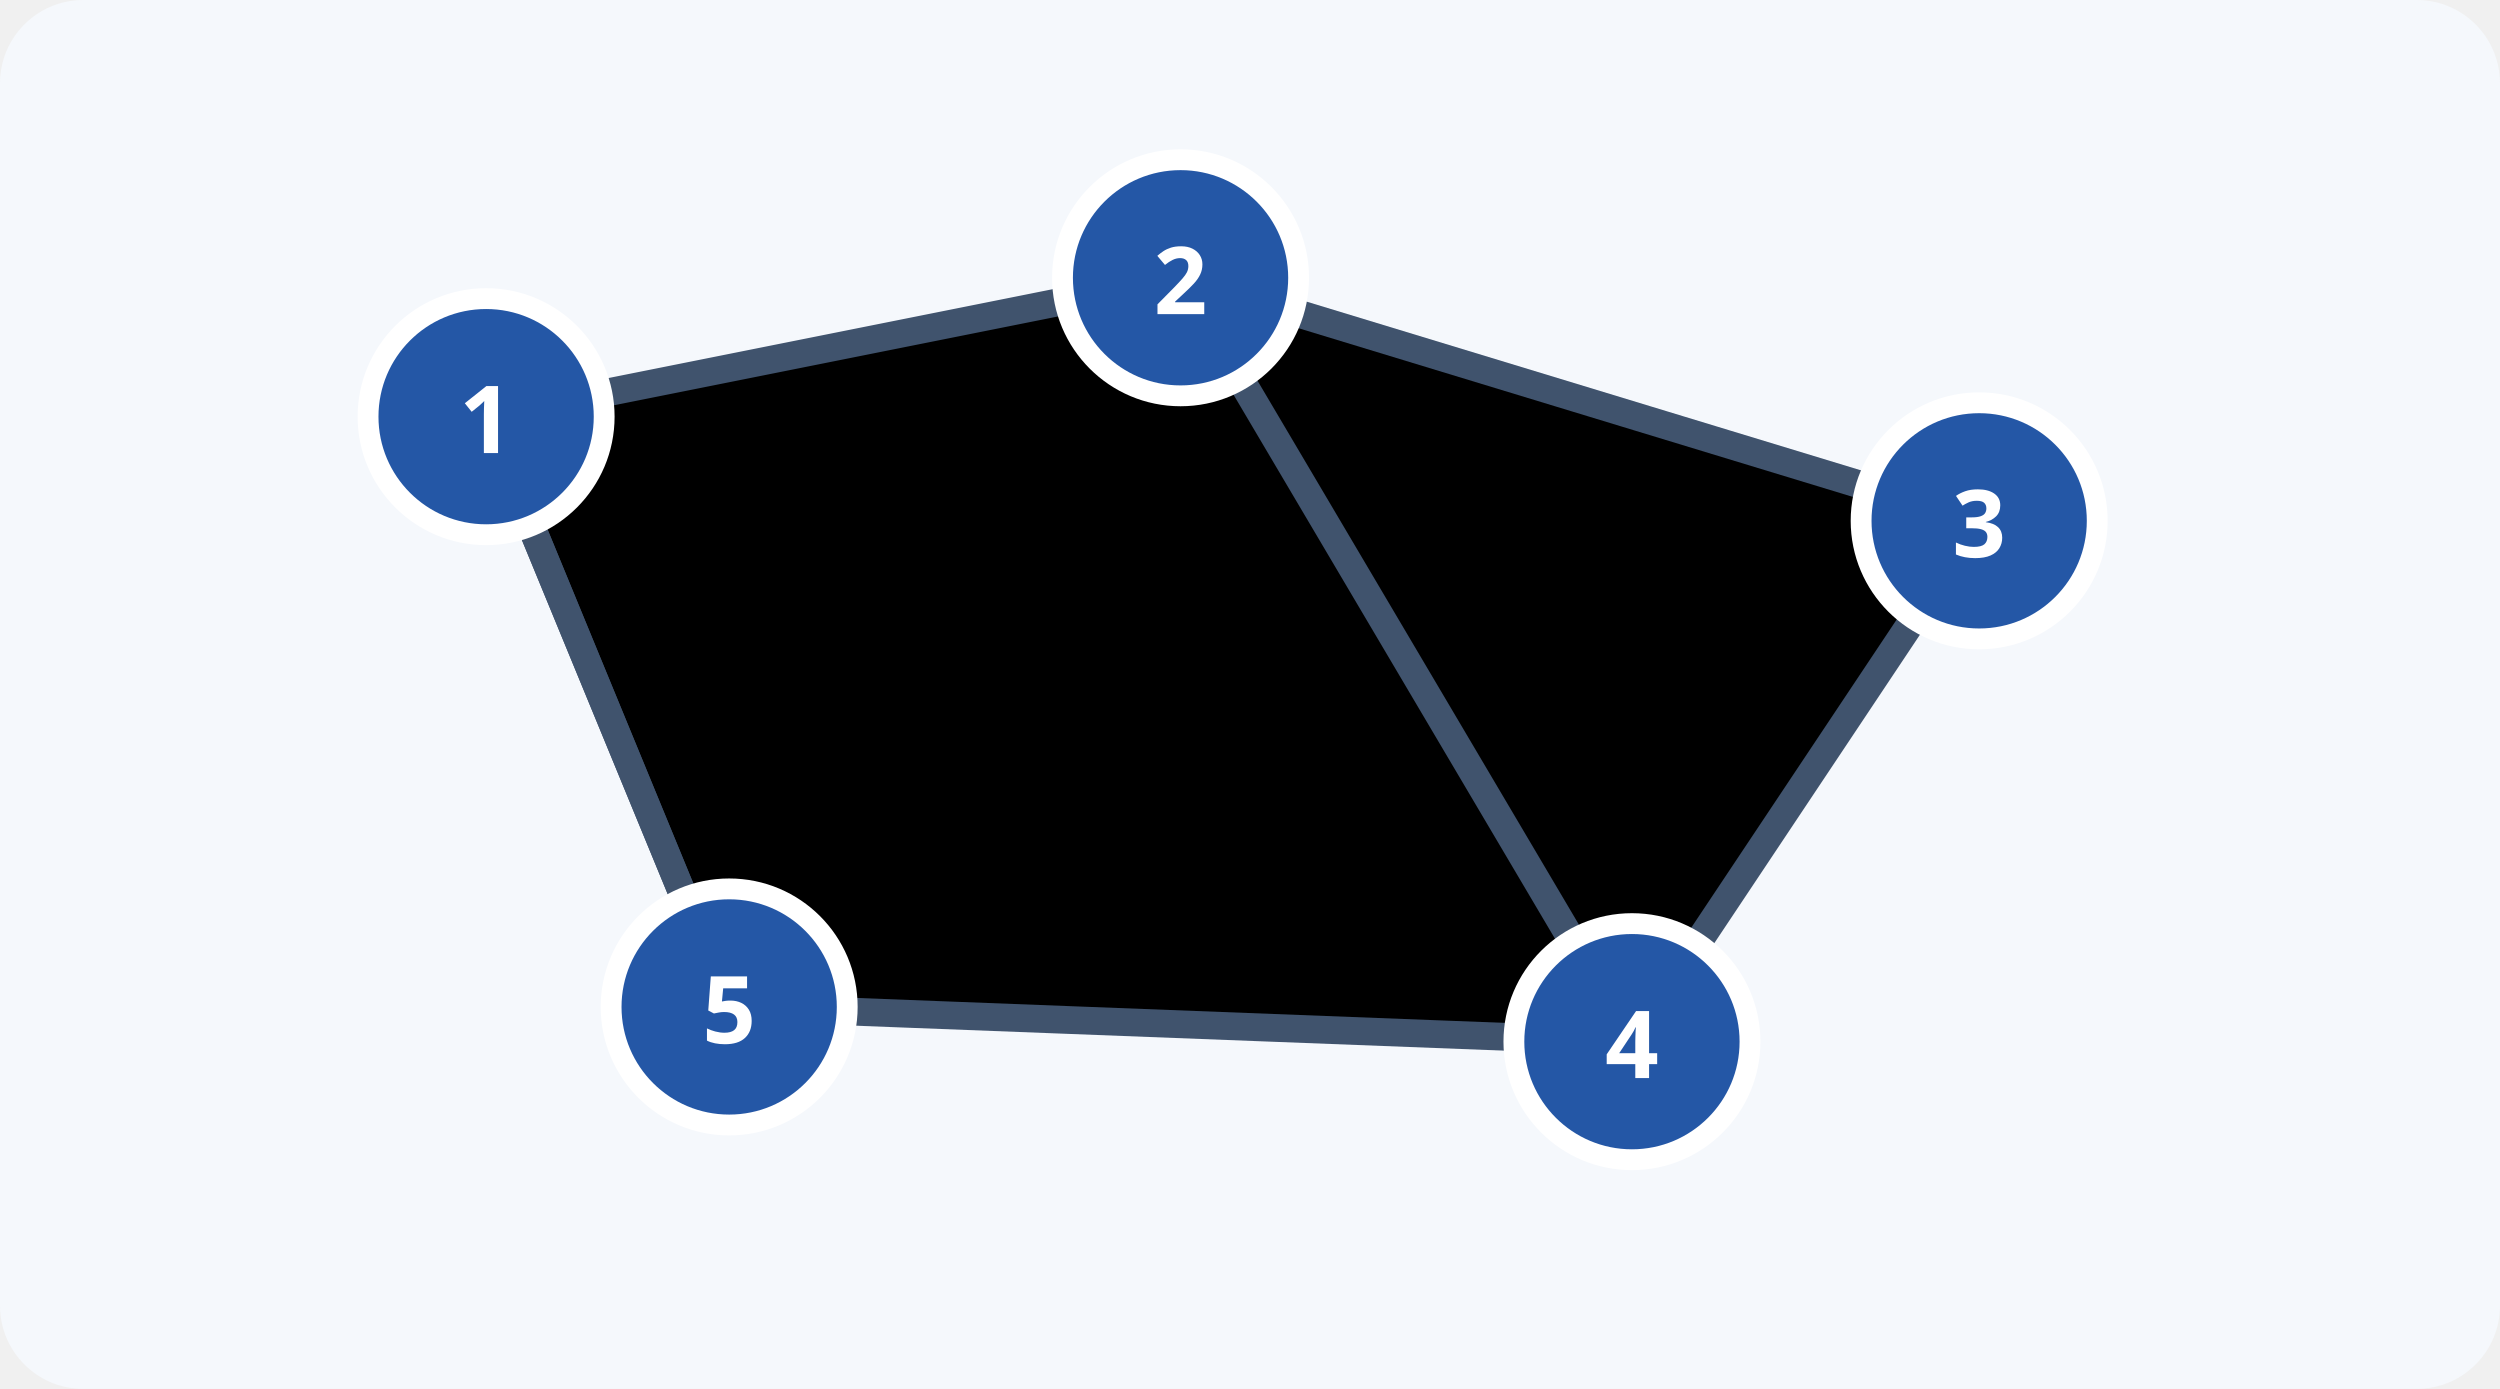
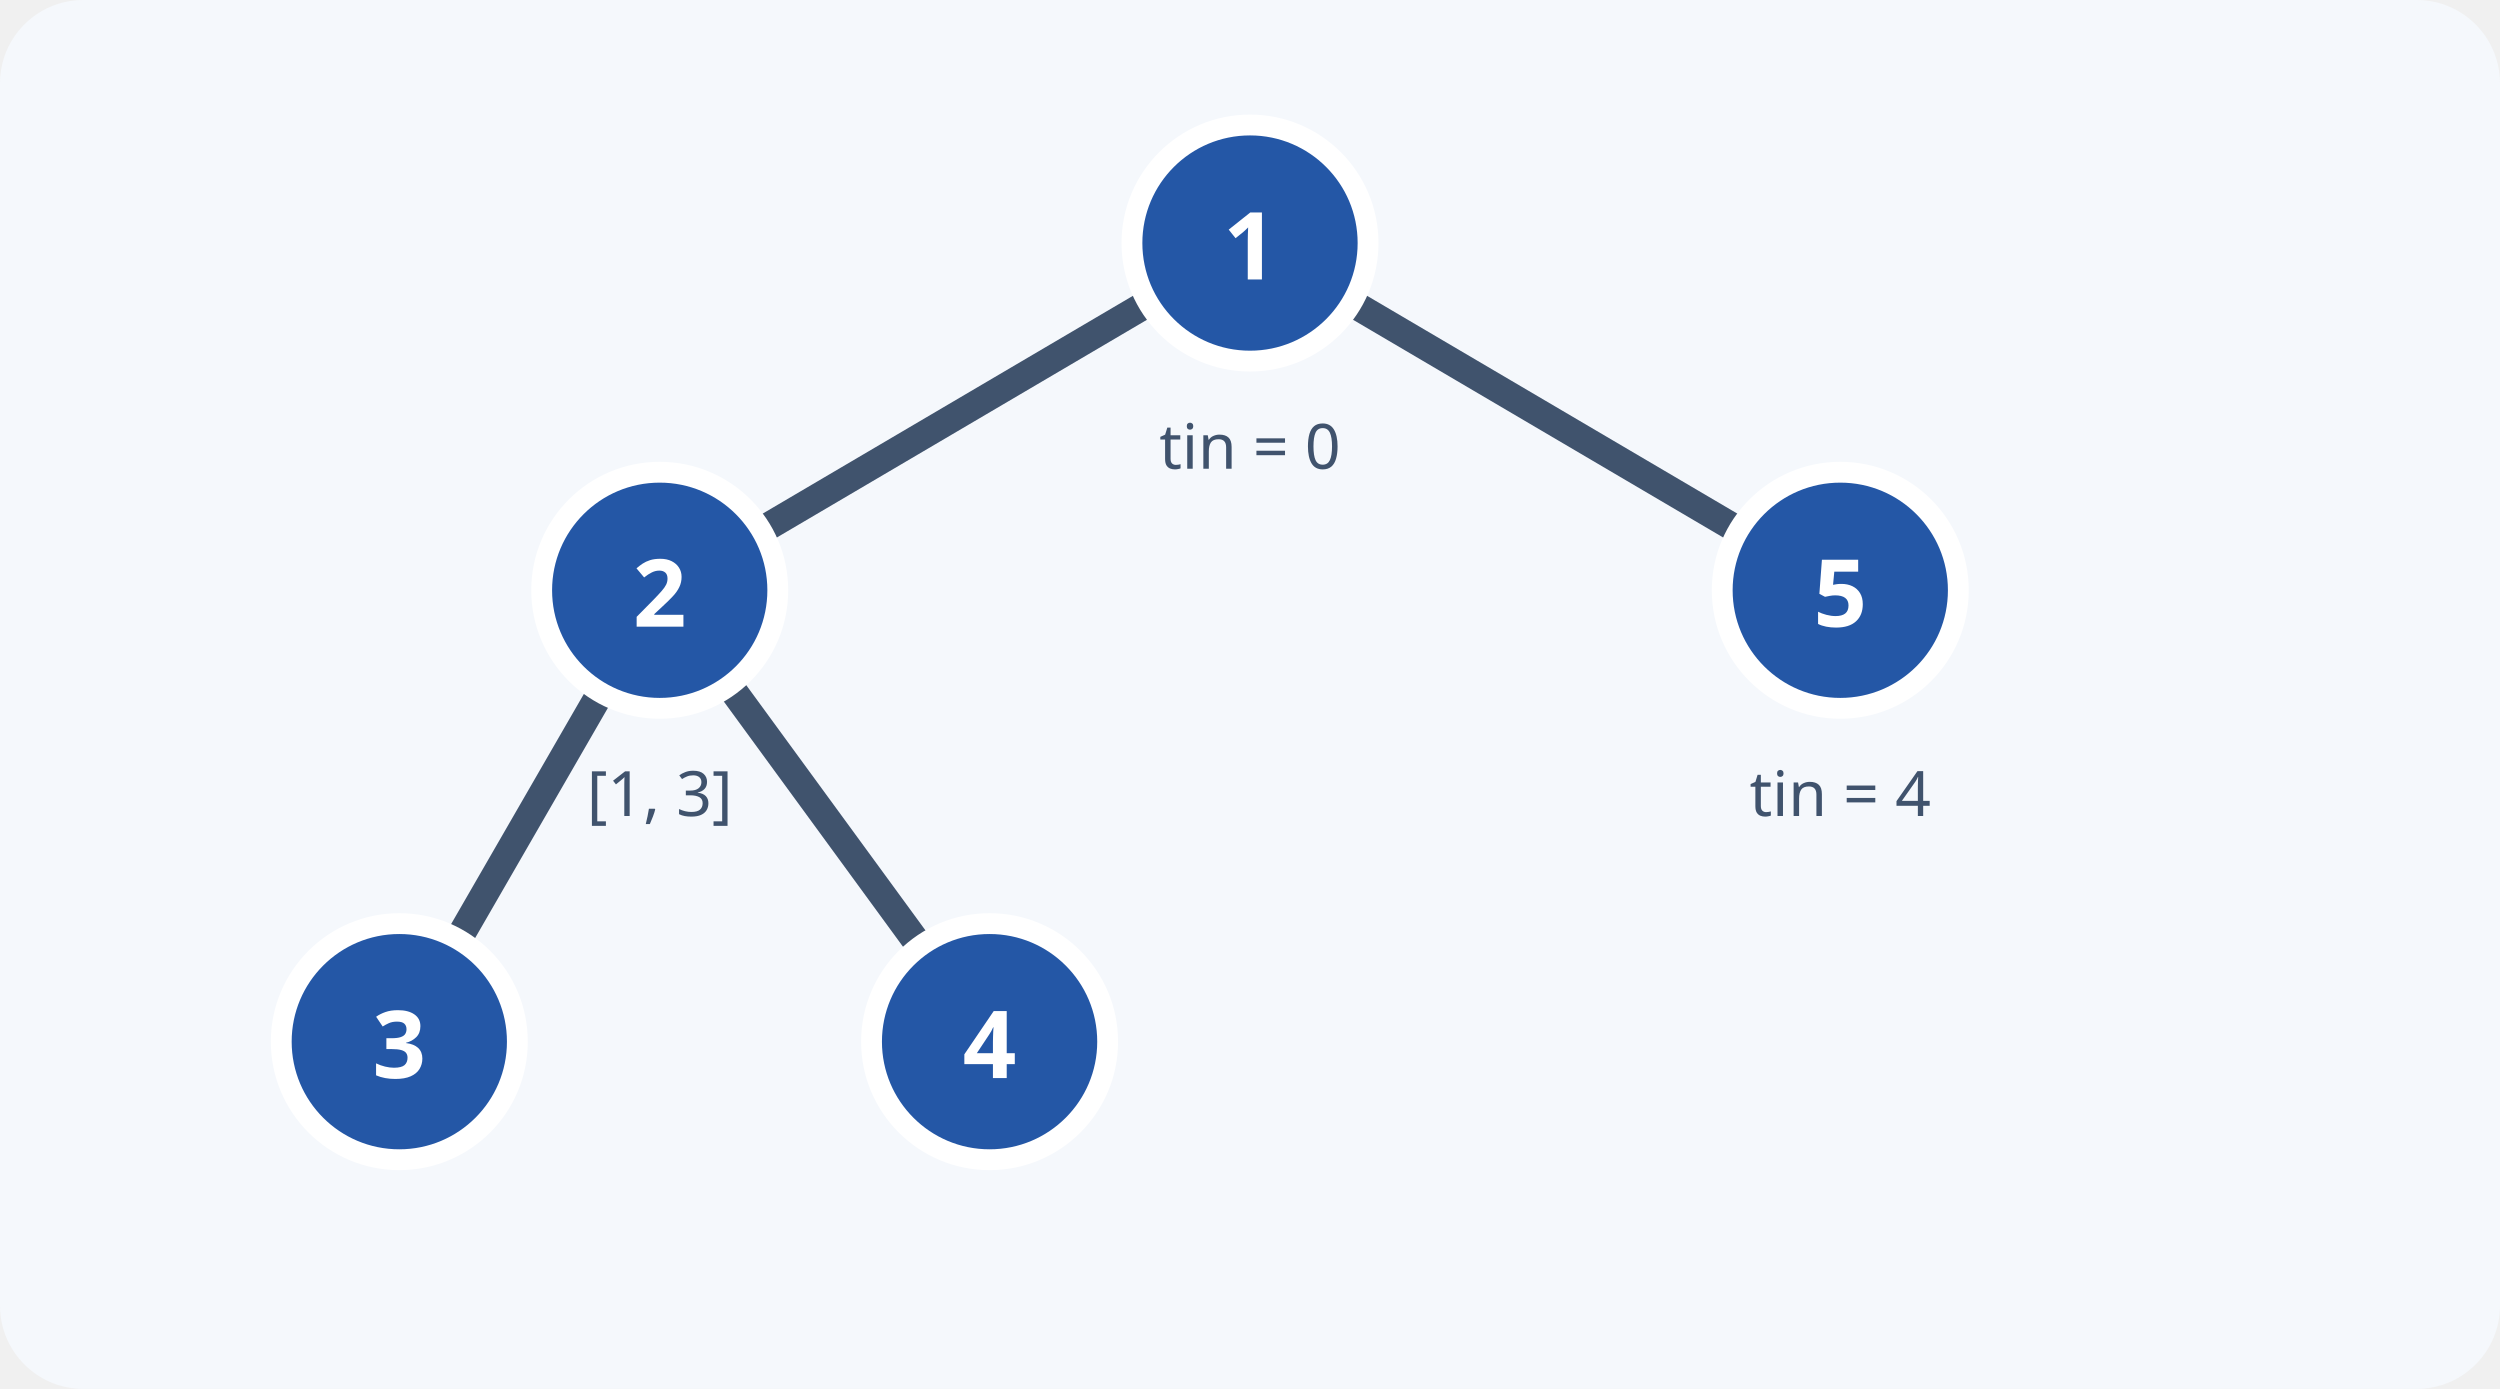
<svg xmlns="http://www.w3.org/2000/svg" viewBox="0 0 720 400" role="img" aria-labelledby="title description">
  <rect width="720" height="400" rx="24" fill="#f5f8fc" />
  <g stroke="#40536d" stroke-width="8" stroke-linecap="round">
-     <path d="M140 120 L340 80 L570 150 L470 300 L210 290 Z" />
-     <path d="M140 120 L210 290 M340 80 L470 300" />
+     <path d="M360 70 L190 170 M360 70 L530 170" />
+     <path d="M190 170 L115 300 M190 170 L285 300" />
  </g>
  <g fill="#2457a6" stroke="#fff" stroke-width="6">
-     <circle cx="140" cy="120" r="34" />
-     <circle cx="340" cy="80" r="34" />
-     <circle cx="570" cy="150" r="34" />
-     <circle cx="470" cy="300" r="34" />
-     <circle cx="210" cy="290" r="34" />
+     <circle cx="360" cy="70" r="34" />
+     <circle cx="190" cy="170" r="34" />
+     <circle cx="530" cy="170" r="34" />
+     <circle cx="115" cy="300" r="34" />
+     <circle cx="285" cy="300" r="34" />
  </g>
  <g fill="#fff" font-family="system-ui, sans-serif" font-size="27" font-weight="700" text-anchor="middle" dominant-baseline="central">
-     <text x="140" y="120">1</text>
-     <text x="340" y="80">2</text>
-     <text x="570" y="150">3</text>
-     <text x="470" y="300">4</text>
-     <text x="210" y="290">5</text>
+     <text x="360" y="70">1</text>
+     <text x="190" y="170">2</text>
+     <text x="530" y="170">5</text>
+     <text x="115" y="300">3</text>
+     <text x="285" y="300">4</text>
+   </g>
+   <g fill="#40536d" font-family="system-ui, sans-serif" font-size="18" text-anchor="middle">
+     <text x="360" y="135">tin = 0</text>
+     <text x="190" y="235">[1, 3]</text>
+     <text x="530" y="235">tin = 4</text>
  </g>
</svg>
